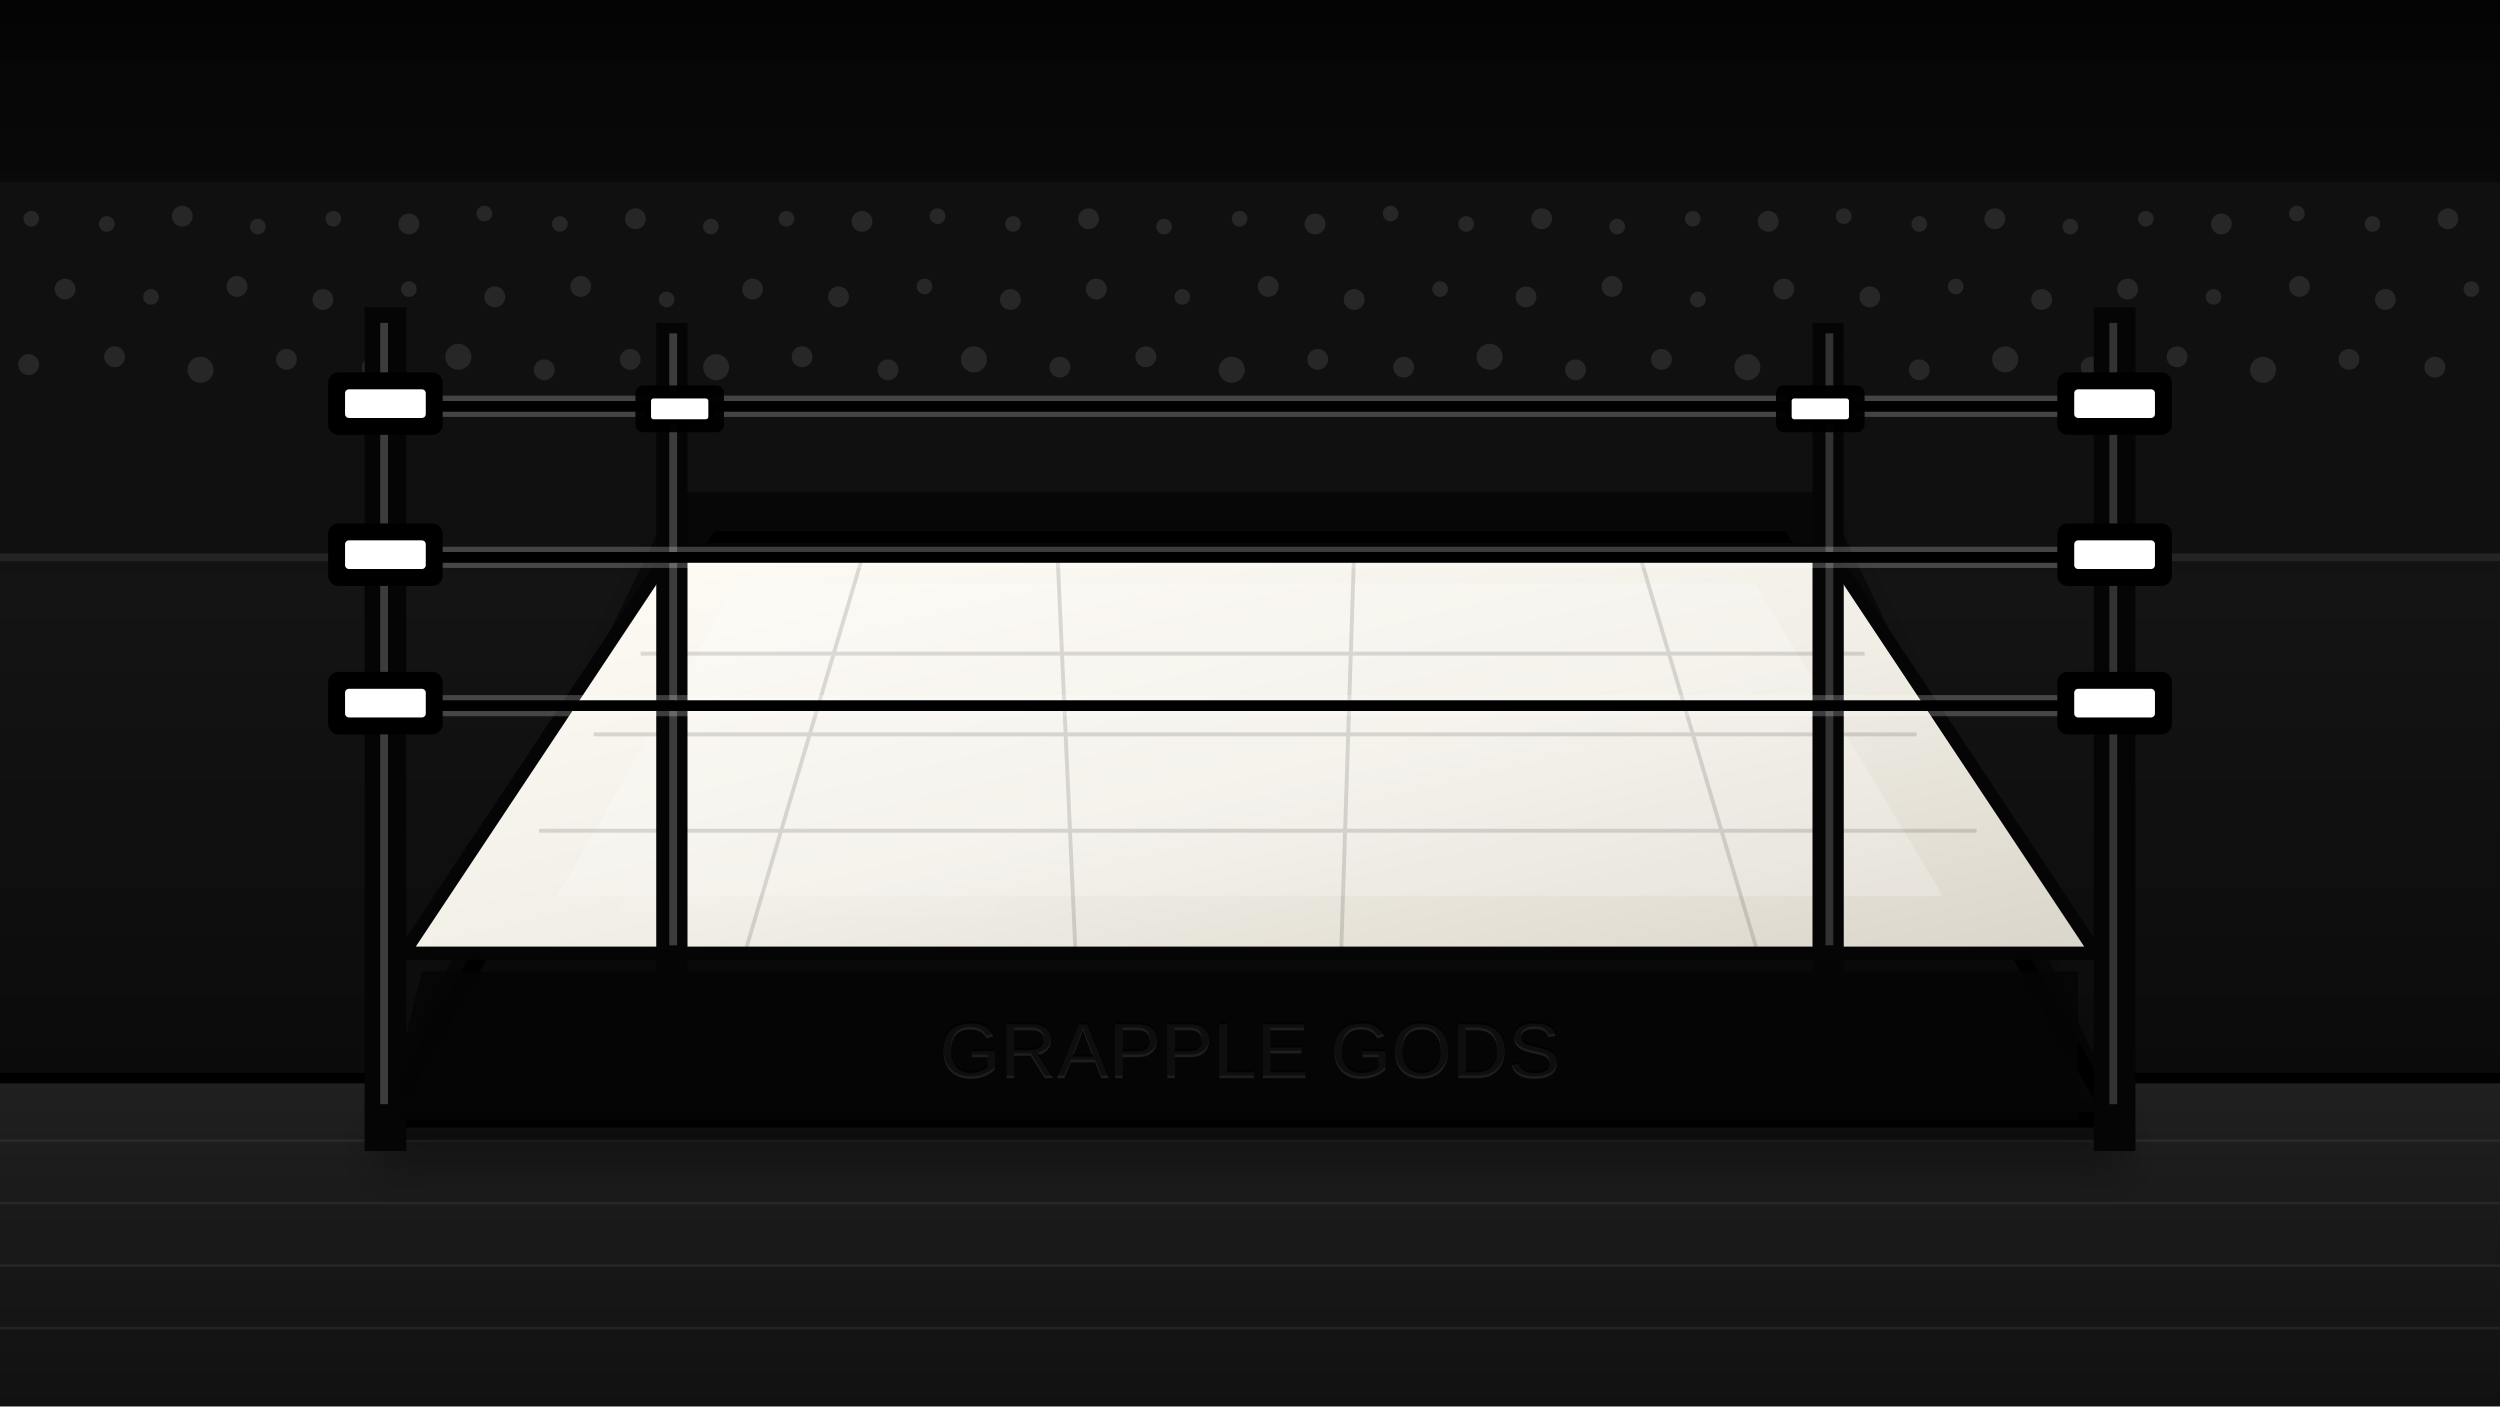
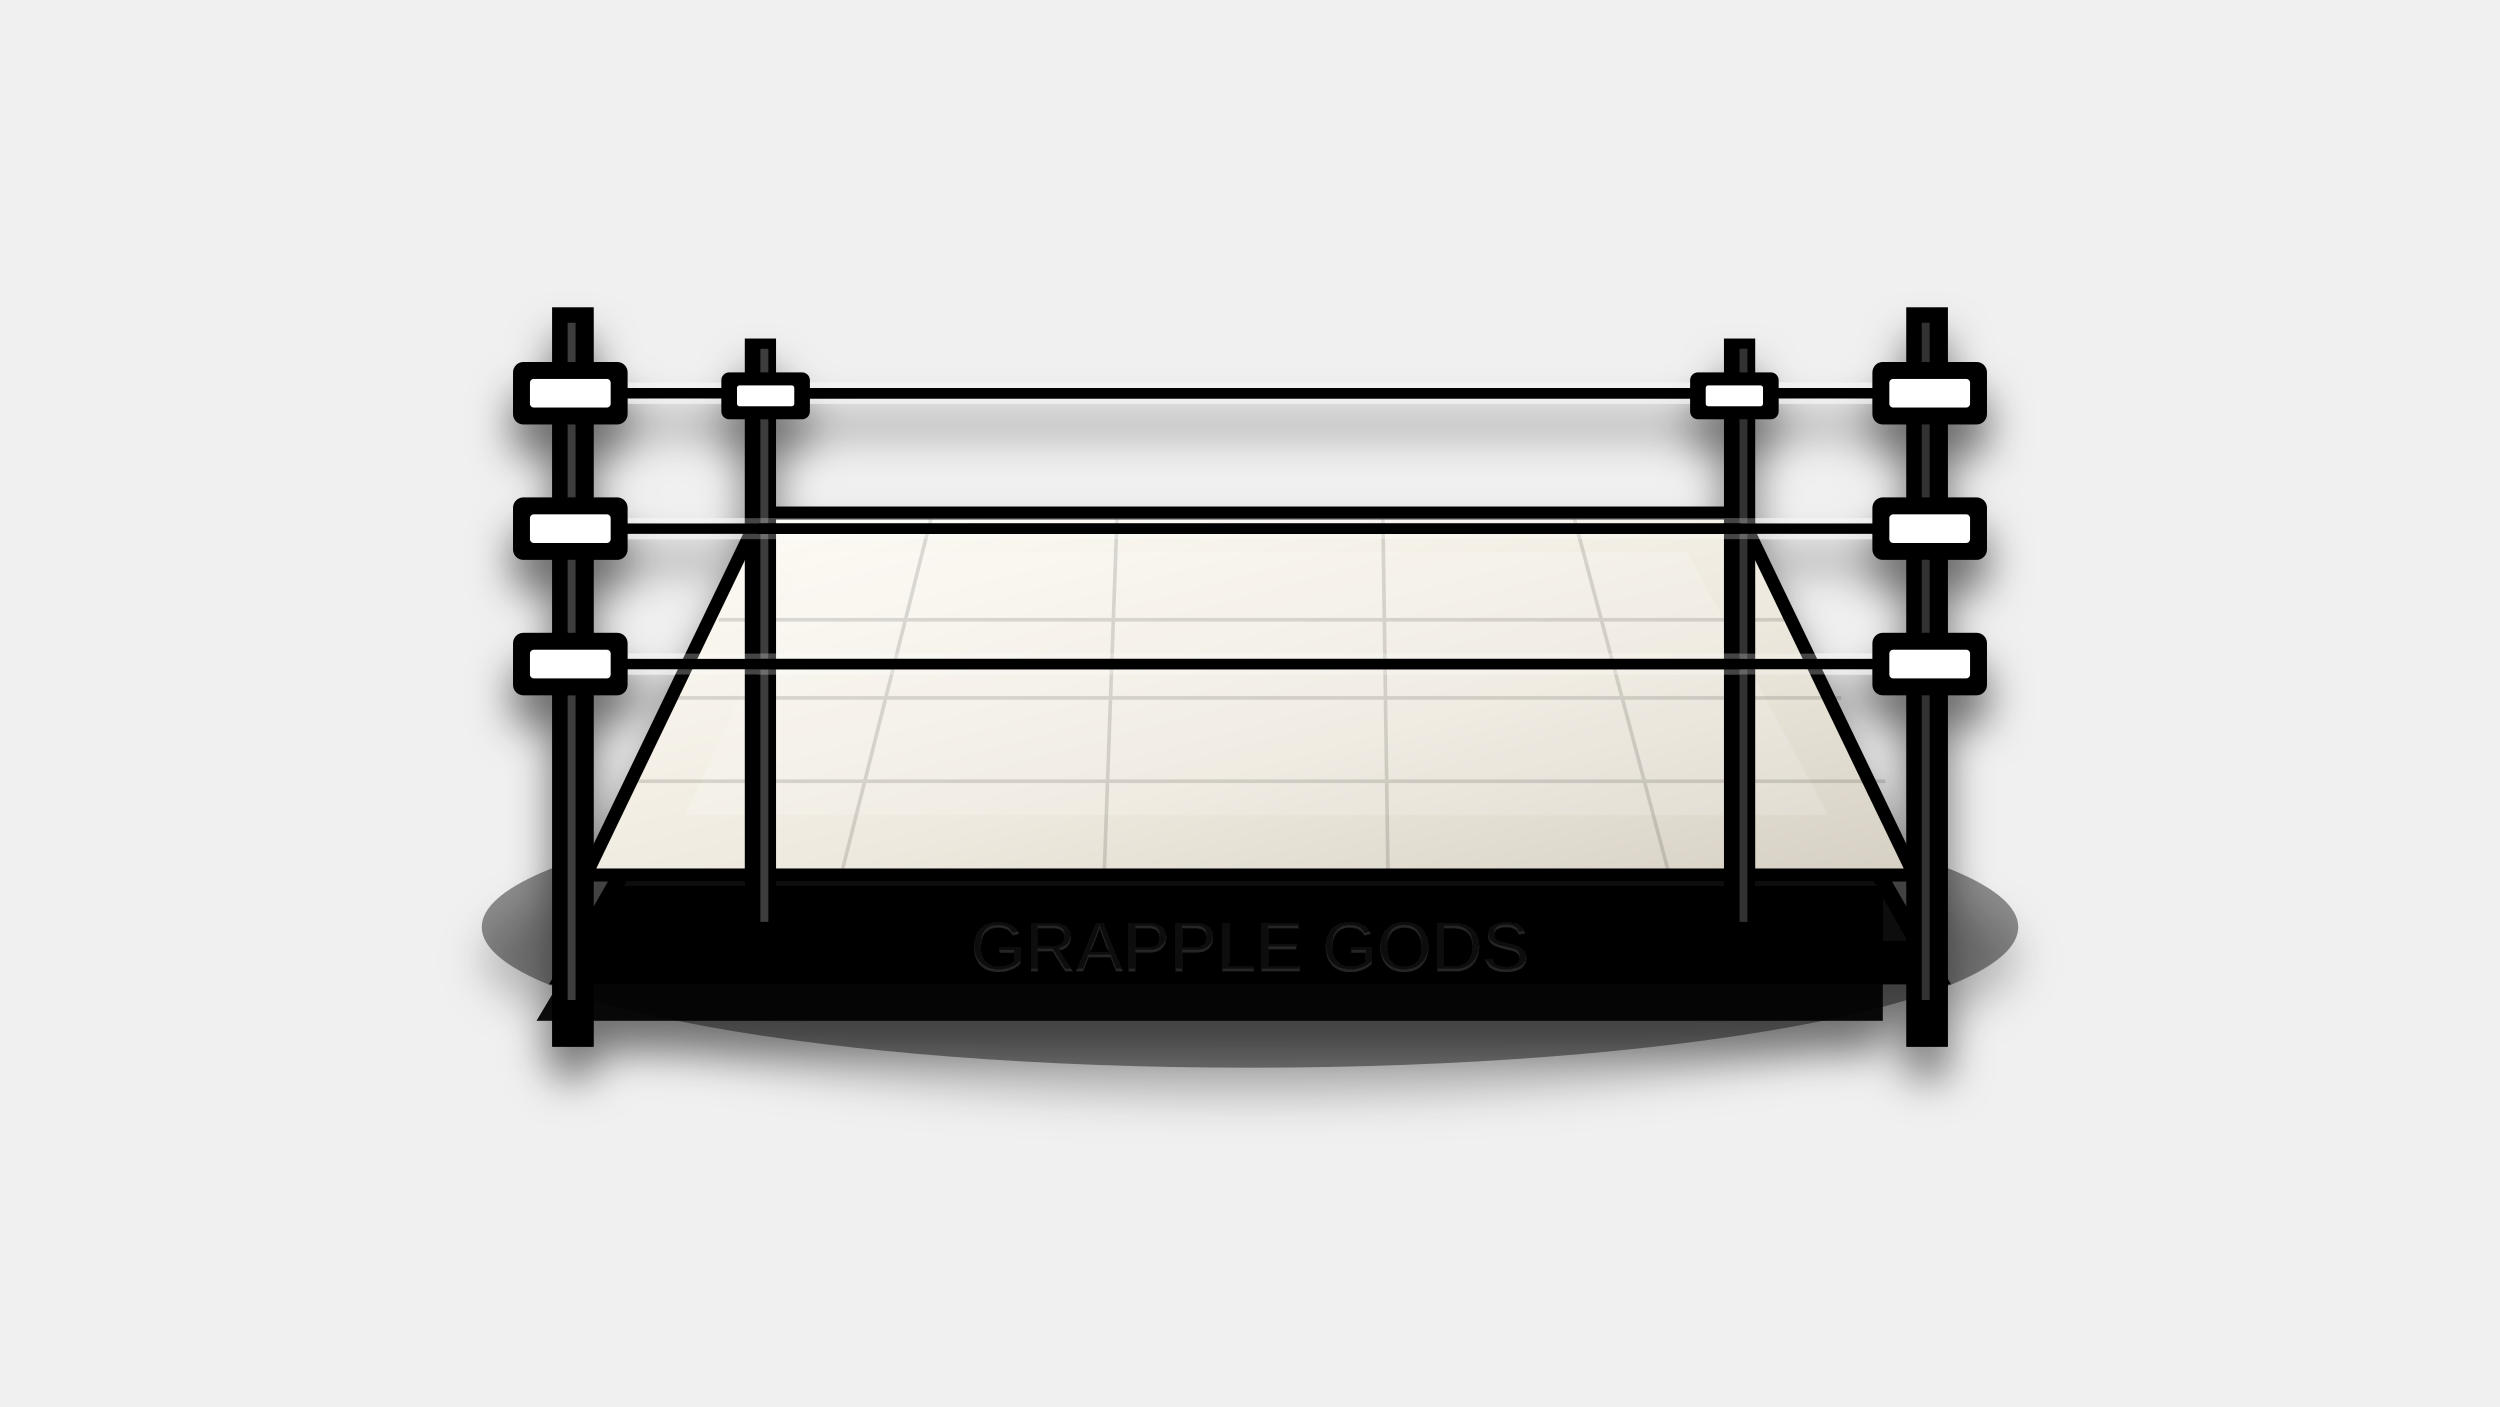
<svg xmlns="http://www.w3.org/2000/svg" viewBox="0 0 960 540" role="img" aria-labelledby="title desc">
  <defs>
-     <linearGradient id="arenaBg" x1="0" y1="0" x2="0" y2="1">
-       <stop offset="0" stop-color="#040404" />
-       <stop offset="0.42" stop-color="#141414" />
+     <linearGradient id="mat" x1="0" y1="0" x2="1" y2="1">
+       <stop offset="0" stop-color="#fffdf7" />
+       <stop offset="0.58" stop-color="#eee9de" />
+       <stop offset="1" stop-color="#d6d0c4" />
+     </linearGradient>
+     <linearGradient id="apron" x1="0" y1="0" x2="0" y2="1">
+       <stop offset="0" stop-color="#161616" />
      <stop offset="1" stop-color="#050505" />
    </linearGradient>
-     <linearGradient id="floor" x1="0" y1="0" x2="0" y2="1">
-       <stop offset="0" stop-color="#202020" />
-       <stop offset="1" stop-color="#111111" />
-     </linearGradient>
-     <linearGradient id="canvas" x1="0" y1="0" x2="1" y2="1">
-       <stop offset="0" stop-color="#fffdf6" />
-       <stop offset="0.55" stop-color="#f1eee6" />
-       <stop offset="1" stop-color="#dad5ca" />
-     </linearGradient>
-     <linearGradient id="apron" x1="0" y1="0" x2="0" y2="1">
-       <stop offset="0" stop-color="#151515" />
-       <stop offset="1" stop-color="#050505" />
-     </linearGradient>
-     <filter id="softShadow" x="-30%" y="-30%" width="160%" height="160%">
-       <feDropShadow dx="0" dy="12" stdDeviation="8" flood-color="#000000" flood-opacity="0.55" />
+     <filter id="ringShadow" x="-25%" y="-25%" width="150%" height="150%">
+       <feDropShadow dx="0" dy="12" stdDeviation="8" flood-color="#000" flood-opacity="0.55" />
    </filter>
  </defs>
-   <rect width="960" height="540" fill="url(#arenaBg)" />
-   <rect x="0" y="70" width="960" height="145" fill="#101010" />
-   <path d="M0 214 L960 214" stroke="#242424" stroke-width="3" />
-   <g opacity="0.76">
-     <g fill="#ffffff" opacity="0.13">
-       <circle cx="12" cy="84" r="3" />
-       <circle cx="41" cy="86" r="3" />
-       <circle cx="70" cy="83" r="4" />
-       <circle cx="99" cy="87" r="3" />
-       <circle cx="128" cy="84" r="3" />
-       <circle cx="157" cy="86" r="4" />
-       <circle cx="186" cy="82" r="3" />
-       <circle cx="215" cy="86" r="3" />
-       <circle cx="244" cy="84" r="4" />
-       <circle cx="273" cy="87" r="3" />
-       <circle cx="302" cy="84" r="3" />
-       <circle cx="331" cy="85" r="4" />
-       <circle cx="360" cy="83" r="3" />
-       <circle cx="389" cy="86" r="3" />
-       <circle cx="418" cy="84" r="4" />
-       <circle cx="447" cy="87" r="3" />
-       <circle cx="476" cy="84" r="3" />
-       <circle cx="505" cy="86" r="4" />
-       <circle cx="534" cy="82" r="3" />
-       <circle cx="563" cy="86" r="3" />
-       <circle cx="592" cy="84" r="4" />
-       <circle cx="621" cy="87" r="3" />
-       <circle cx="650" cy="84" r="3" />
-       <circle cx="679" cy="85" r="4" />
-       <circle cx="708" cy="83" r="3" />
-       <circle cx="737" cy="86" r="3" />
-       <circle cx="766" cy="84" r="4" />
-       <circle cx="795" cy="87" r="3" />
-       <circle cx="824" cy="84" r="3" />
-       <circle cx="853" cy="86" r="4" />
-       <circle cx="882" cy="82" r="3" />
-       <circle cx="911" cy="86" r="3" />
-       <circle cx="940" cy="84" r="4" />
-       <circle cx="25" cy="111" r="4" />
-       <circle cx="58" cy="114" r="3" />
-       <circle cx="91" cy="110" r="4" />
-       <circle cx="124" cy="115" r="4" />
-       <circle cx="157" cy="111" r="3" />
-       <circle cx="190" cy="114" r="4" />
-       <circle cx="223" cy="110" r="4" />
-       <circle cx="256" cy="115" r="3" />
-       <circle cx="289" cy="111" r="4" />
-       <circle cx="322" cy="114" r="4" />
-       <circle cx="355" cy="110" r="3" />
-       <circle cx="388" cy="115" r="4" />
-       <circle cx="421" cy="111" r="4" />
-       <circle cx="454" cy="114" r="3" />
-       <circle cx="487" cy="110" r="4" />
-       <circle cx="520" cy="115" r="4" />
-       <circle cx="553" cy="111" r="3" />
-       <circle cx="586" cy="114" r="4" />
-       <circle cx="619" cy="110" r="4" />
-       <circle cx="652" cy="115" r="3" />
-       <circle cx="685" cy="111" r="4" />
-       <circle cx="718" cy="114" r="4" />
-       <circle cx="751" cy="110" r="3" />
-       <circle cx="784" cy="115" r="4" />
-       <circle cx="817" cy="111" r="4" />
-       <circle cx="850" cy="114" r="3" />
-       <circle cx="883" cy="110" r="4" />
-       <circle cx="916" cy="115" r="4" />
-       <circle cx="949" cy="111" r="3" />
-       <circle cx="11" cy="140" r="4" />
-       <circle cx="44" cy="137" r="4" />
-       <circle cx="77" cy="142" r="5" />
-       <circle cx="110" cy="138" r="4" />
-       <circle cx="143" cy="141" r="4" />
-       <circle cx="176" cy="137" r="5" />
-       <circle cx="209" cy="142" r="4" />
-       <circle cx="242" cy="138" r="4" />
-       <circle cx="275" cy="141" r="5" />
-       <circle cx="308" cy="137" r="4" />
-       <circle cx="341" cy="142" r="4" />
-       <circle cx="374" cy="138" r="5" />
-       <circle cx="407" cy="141" r="4" />
-       <circle cx="440" cy="137" r="4" />
-       <circle cx="473" cy="142" r="5" />
-       <circle cx="506" cy="138" r="4" />
-       <circle cx="539" cy="141" r="4" />
-       <circle cx="572" cy="137" r="5" />
-       <circle cx="605" cy="142" r="4" />
-       <circle cx="638" cy="138" r="4" />
-       <circle cx="671" cy="141" r="5" />
-       <circle cx="704" cy="137" r="4" />
-       <circle cx="737" cy="142" r="4" />
-       <circle cx="770" cy="138" r="5" />
-       <circle cx="803" cy="141" r="4" />
-       <circle cx="836" cy="137" r="4" />
-       <circle cx="869" cy="142" r="5" />
-       <circle cx="902" cy="138" r="4" />
-       <circle cx="935" cy="141" r="4" />
+   <g id="ring-back-and-downstage" filter="url(#ringShadow)">
+     <ellipse cx="480" cy="356" rx="295" ry="54" fill="#000" opacity="0.42" />
+     <path d="M306 218 L654 218 L744 375 L216 375 Z" fill="url(#apron)" stroke="#000" stroke-width="6" />
+     <path d="M237 340 H723 V392 H206 Z" fill="#050505" opacity="0.93" />
+     <path d="M292 197 L668 197 L735 336 L225 336 Z" fill="url(#mat)" stroke="#050505" stroke-width="5" />
+     <path d="M310 212 L648 212 L702 313 L263 313 Z" fill="#fff" opacity="0.16" />
+     <g stroke="#000" stroke-width="1.4" opacity="0.13">
+       <path d="M276 238 L688 238" />
+       <path d="M260 268 L707 268" />
+       <path d="M242 300 L724 300" />
+       <path d="M358 197 L323 336" />
+       <path d="M429 197 L424 336" />
+       <path d="M531 197 L533 336" />
+       <path d="M604 197 L641 336" />
    </g>
-   </g>
-   <rect x="0" y="414" width="960" height="126" fill="url(#floor)" />
-   <path d="M0 414 H960" stroke="#000000" stroke-width="4" />
-   <g stroke="#ffffff" stroke-width="1" opacity="0.06">
-     <path d="M0 438 H960" />
-     <path d="M0 462 H960" />
-     <path d="M0 486 H960" />
-     <path d="M0 510 H960" />
-   </g>
-   <path d="M260 189 L700 189 L820 438 L140 438 Z" fill="#000000" opacity="0.55" filter="url(#softShadow)" />
-   <path d="M276 207 L684 207 L812 430 L148 430 Z" fill="url(#apron)" stroke="#000000" stroke-width="6" />
-   <path d="M162 373 H798 V430 H148 Z" fill="#050505" opacity="0.86" />
-   <path d="M258 211 L702 211 L805 366 L155 366 Z" fill="url(#canvas)" stroke="#050505" stroke-width="5" />
-   <g opacity="0.22" fill="#ffffff">
-     <path d="M283 224 L674 224 L746 344 L214 344 Z" />
-     <path d="M305 242 L404 230 L382 352 L237 350 Z" opacity="0.33" />
-   </g>
-   <g stroke="#000000" opacity="0.13" stroke-width="1.5">
-     <path d="M246 251 L716 251" />
-     <path d="M228 282 L736 282" />
-     <path d="M207 319 L759 319" />
-     <path d="M332 211 L286 366" />
-     <path d="M406 211 L413 366" />
-     <path d="M520 211 L515 366" />
-     <path d="M629 211 L675 366" />
-   </g>
-   <g id="posts" fill="#050505">
-     <rect x="252" y="124" width="12" height="250" />
-     <rect x="696" y="124" width="12" height="250" />
-     <rect x="140" y="118" width="16" height="324" />
-     <rect x="804" y="118" width="16" height="324" />
-     <rect x="257" y="128" width="3" height="235" fill="#ffffff" opacity="0.22" />
-     <rect x="701" y="128" width="3" height="235" fill="#ffffff" opacity="0.18" />
-     <rect x="146" y="124" width="3" height="300" fill="#ffffff" opacity="0.22" />
-     <rect x="810" y="124" width="3" height="300" fill="#ffffff" opacity="0.18" />
-   </g>
-   <g id="ropes" stroke-linecap="round">
-     <g stroke="#ffffff" stroke-width="8" opacity="0.22">
-       <path d="M148 156 H812" />
-       <path d="M148 214 H812" />
-       <path d="M148 271 H812" />
-       <path d="M258 156 H702" />
-       <path d="M258 214 H702" />
-       <path d="M258 271 H702" />
-       <path d="M258 156 L148 156" />
-       <path d="M258 214 L148 214" />
-       <path d="M258 271 L148 271" />
-       <path d="M702 156 L812 156" />
-       <path d="M702 214 L812 214" />
-       <path d="M702 271 L812 271" />
+     <g id="posts" fill="#050505">
+       <rect x="286" y="130" width="12" height="238" />
+       <rect x="662" y="130" width="12" height="238" />
+       <rect x="212" y="118" width="16" height="284" />
+       <rect x="732" y="118" width="16" height="284" />
+       <rect x="292" y="134" width="3" height="220" fill="#fff" opacity="0.22" />
+       <rect x="668" y="134" width="3" height="220" fill="#fff" opacity="0.18" />
+       <rect x="218" y="124" width="3" height="260" fill="#fff" opacity="0.22" />
+       <rect x="738" y="124" width="3" height="260" fill="#fff" opacity="0.18" />
    </g>
-     <g stroke="#000000" stroke-width="4">
-       <path d="M148 156 H812" />
-       <path d="M148 214 H812" />
-       <path d="M148 271 H812" />
-       <path d="M258 156 H702" />
-       <path d="M258 214 H702" />
-       <path d="M258 271 H702" />
-       <path d="M258 156 L148 156" />
-       <path d="M258 214 L148 214" />
-       <path d="M258 271 L148 271" />
-       <path d="M702 156 L812 156" />
-       <path d="M702 214 L812 214" />
-       <path d="M702 271 L812 271" />
+     <g id="ropes" stroke-linecap="round">
+       <g stroke="#fff" stroke-width="8" opacity="0.25">
+         <path d="M220 151 H740" />
+         <path d="M220 203 H740" />
+         <path d="M220 255 H740" />
+         <path d="M292 151 H668" />
+         <path d="M292 203 H668" />
+         <path d="M292 255 H668" />
+       </g>
+       <g stroke="#000" stroke-width="4">
+         <path d="M220 151 H740" />
+         <path d="M220 203 H740" />
+         <path d="M220 255 H740" />
+         <path d="M292 151 H668" />
+         <path d="M292 203 H668" />
+         <path d="M292 255 H668" />
+       </g>
    </g>
-   </g>
-   <g id="turnbuckles">
-     <g fill="#000000">
-       <rect x="126" y="143" width="44" height="24" rx="4" />
-       <rect x="126" y="201" width="44" height="24" rx="4" />
-       <rect x="126" y="258" width="44" height="24" rx="4" />
-       <rect x="790" y="143" width="44" height="24" rx="4" />
-       <rect x="790" y="201" width="44" height="24" rx="4" />
-       <rect x="790" y="258" width="44" height="24" rx="4" />
+     <g id="turnbuckles">
+       <g fill="#000">
+         <rect x="197" y="139" width="44" height="24" rx="4" />
+         <rect x="197" y="191" width="44" height="24" rx="4" />
+         <rect x="197" y="243" width="44" height="24" rx="4" />
+         <rect x="719" y="139" width="44" height="24" rx="4" />
+         <rect x="719" y="191" width="44" height="24" rx="4" />
+         <rect x="719" y="243" width="44" height="24" rx="4" />
+       </g>
+       <g fill="#fff" stroke="#000" stroke-width="3">
+         <rect x="202" y="144" width="34" height="14" rx="3" />
+         <rect x="202" y="196" width="34" height="14" rx="3" />
+         <rect x="202" y="248" width="34" height="14" rx="3" />
+         <rect x="724" y="144" width="34" height="14" rx="3" />
+         <rect x="724" y="196" width="34" height="14" rx="3" />
+         <rect x="724" y="248" width="34" height="14" rx="3" />
+       </g>
+       <g fill="#000">
+         <rect x="277" y="143" width="34" height="18" rx="3" />
+         <rect x="649" y="143" width="34" height="18" rx="3" />
+       </g>
+       <g fill="#fff" stroke="#000" stroke-width="2">
+         <rect x="282" y="147" width="24" height="10" rx="2" />
+         <rect x="654" y="147" width="24" height="10" rx="2" />
+       </g>
    </g>
-     <g fill="#ffffff" stroke="#000000" stroke-width="3">
-       <rect x="131" y="148" width="34" height="14" rx="3" />
-       <rect x="131" y="206" width="34" height="14" rx="3" />
-       <rect x="131" y="263" width="34" height="14" rx="3" />
-       <rect x="795" y="148" width="34" height="14" rx="3" />
-       <rect x="795" y="206" width="34" height="14" rx="3" />
-       <rect x="795" y="263" width="34" height="14" rx="3" />
-     </g>
-     <g fill="#000000">
-       <rect x="244" y="148" width="34" height="18" rx="3" opacity="0.95" />
-       <rect x="682" y="148" width="34" height="18" rx="3" opacity="0.95" />
-     </g>
-     <g fill="#ffffff" stroke="#000000" stroke-width="2">
-       <rect x="249" y="152" width="24" height="10" rx="2" />
-       <rect x="687" y="152" width="24" height="10" rx="2" />
-     </g>
-   </g>
-   <g font-family="Arial Black, Arial, sans-serif" text-anchor="middle">
-     <text x="480" y="414" font-size="30" fill="#ffffff" opacity="0.10">GRAPPLE GODS</text>
-     <text x="480" y="413" font-size="30" fill="#000000" opacity="0.52">GRAPPLE GODS</text>
+     <text x="480" y="373" font-family="Arial Black, Arial, sans-serif" font-size="27" text-anchor="middle" fill="#fff" opacity="0.13">GRAPPLE GODS</text>
+     <text x="480" y="372" font-family="Arial Black, Arial, sans-serif" font-size="27" text-anchor="middle" fill="#000" opacity="0.55">GRAPPLE GODS</text>
  </g>
</svg>
